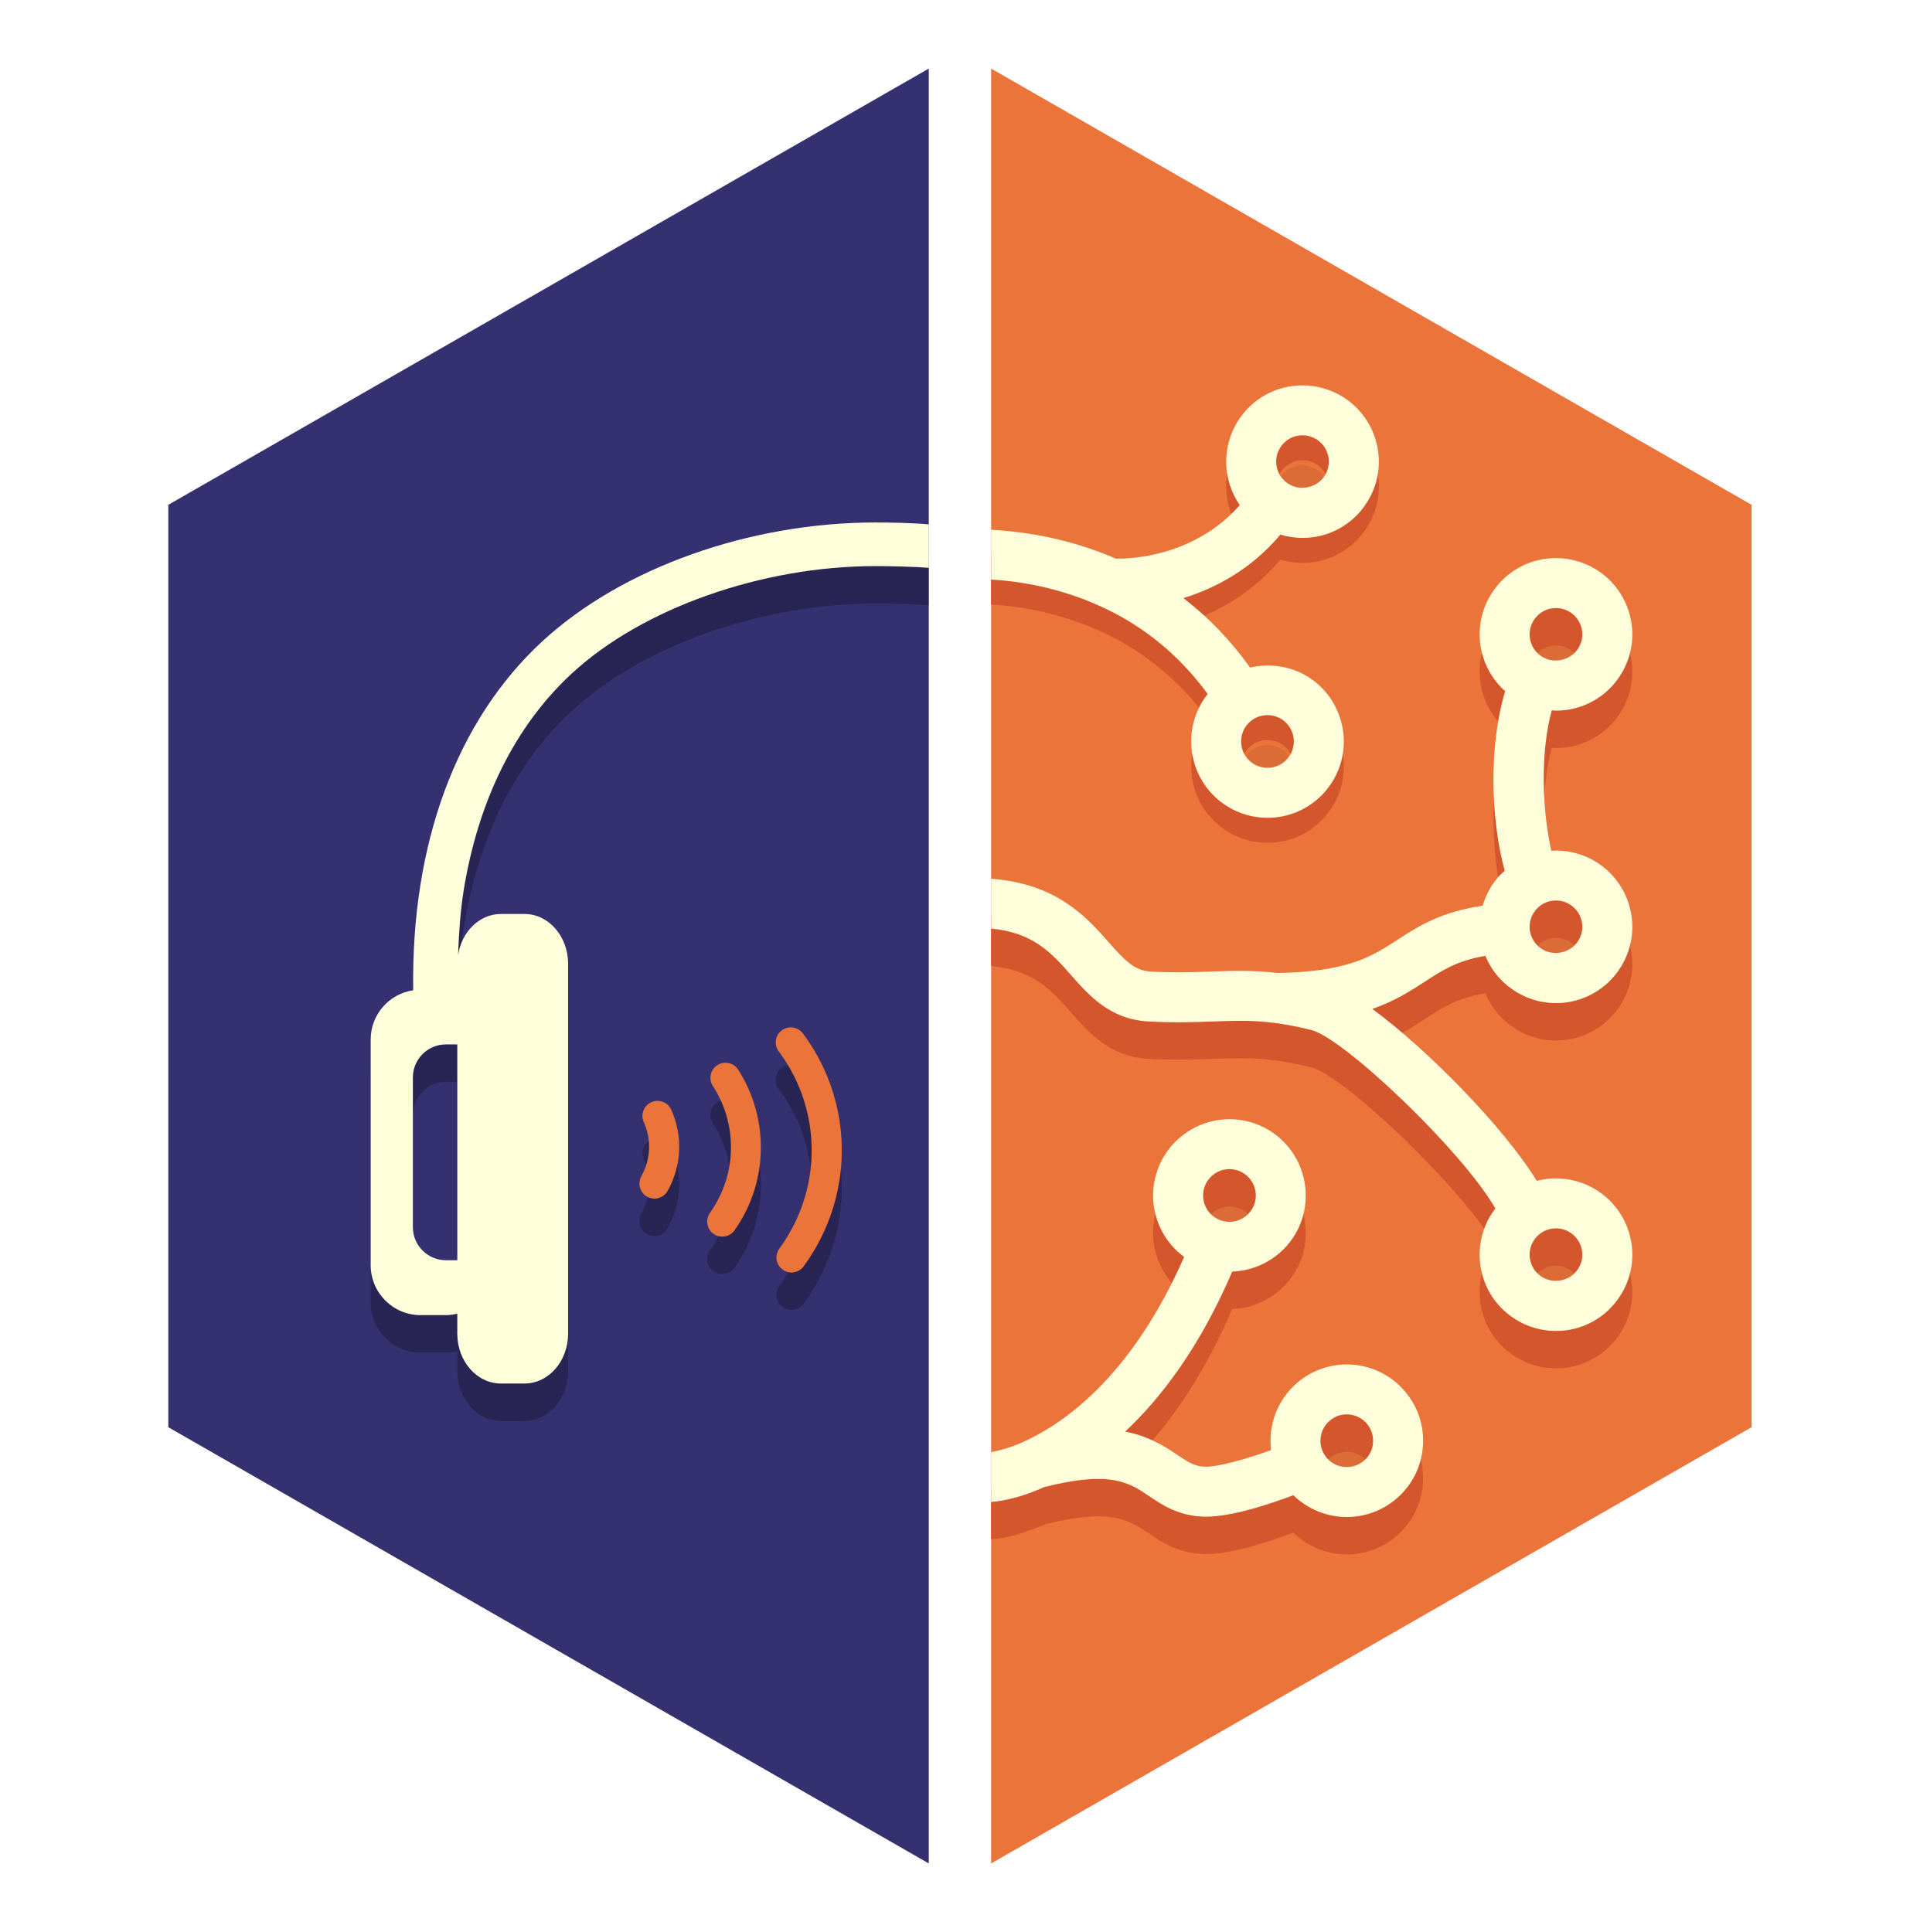
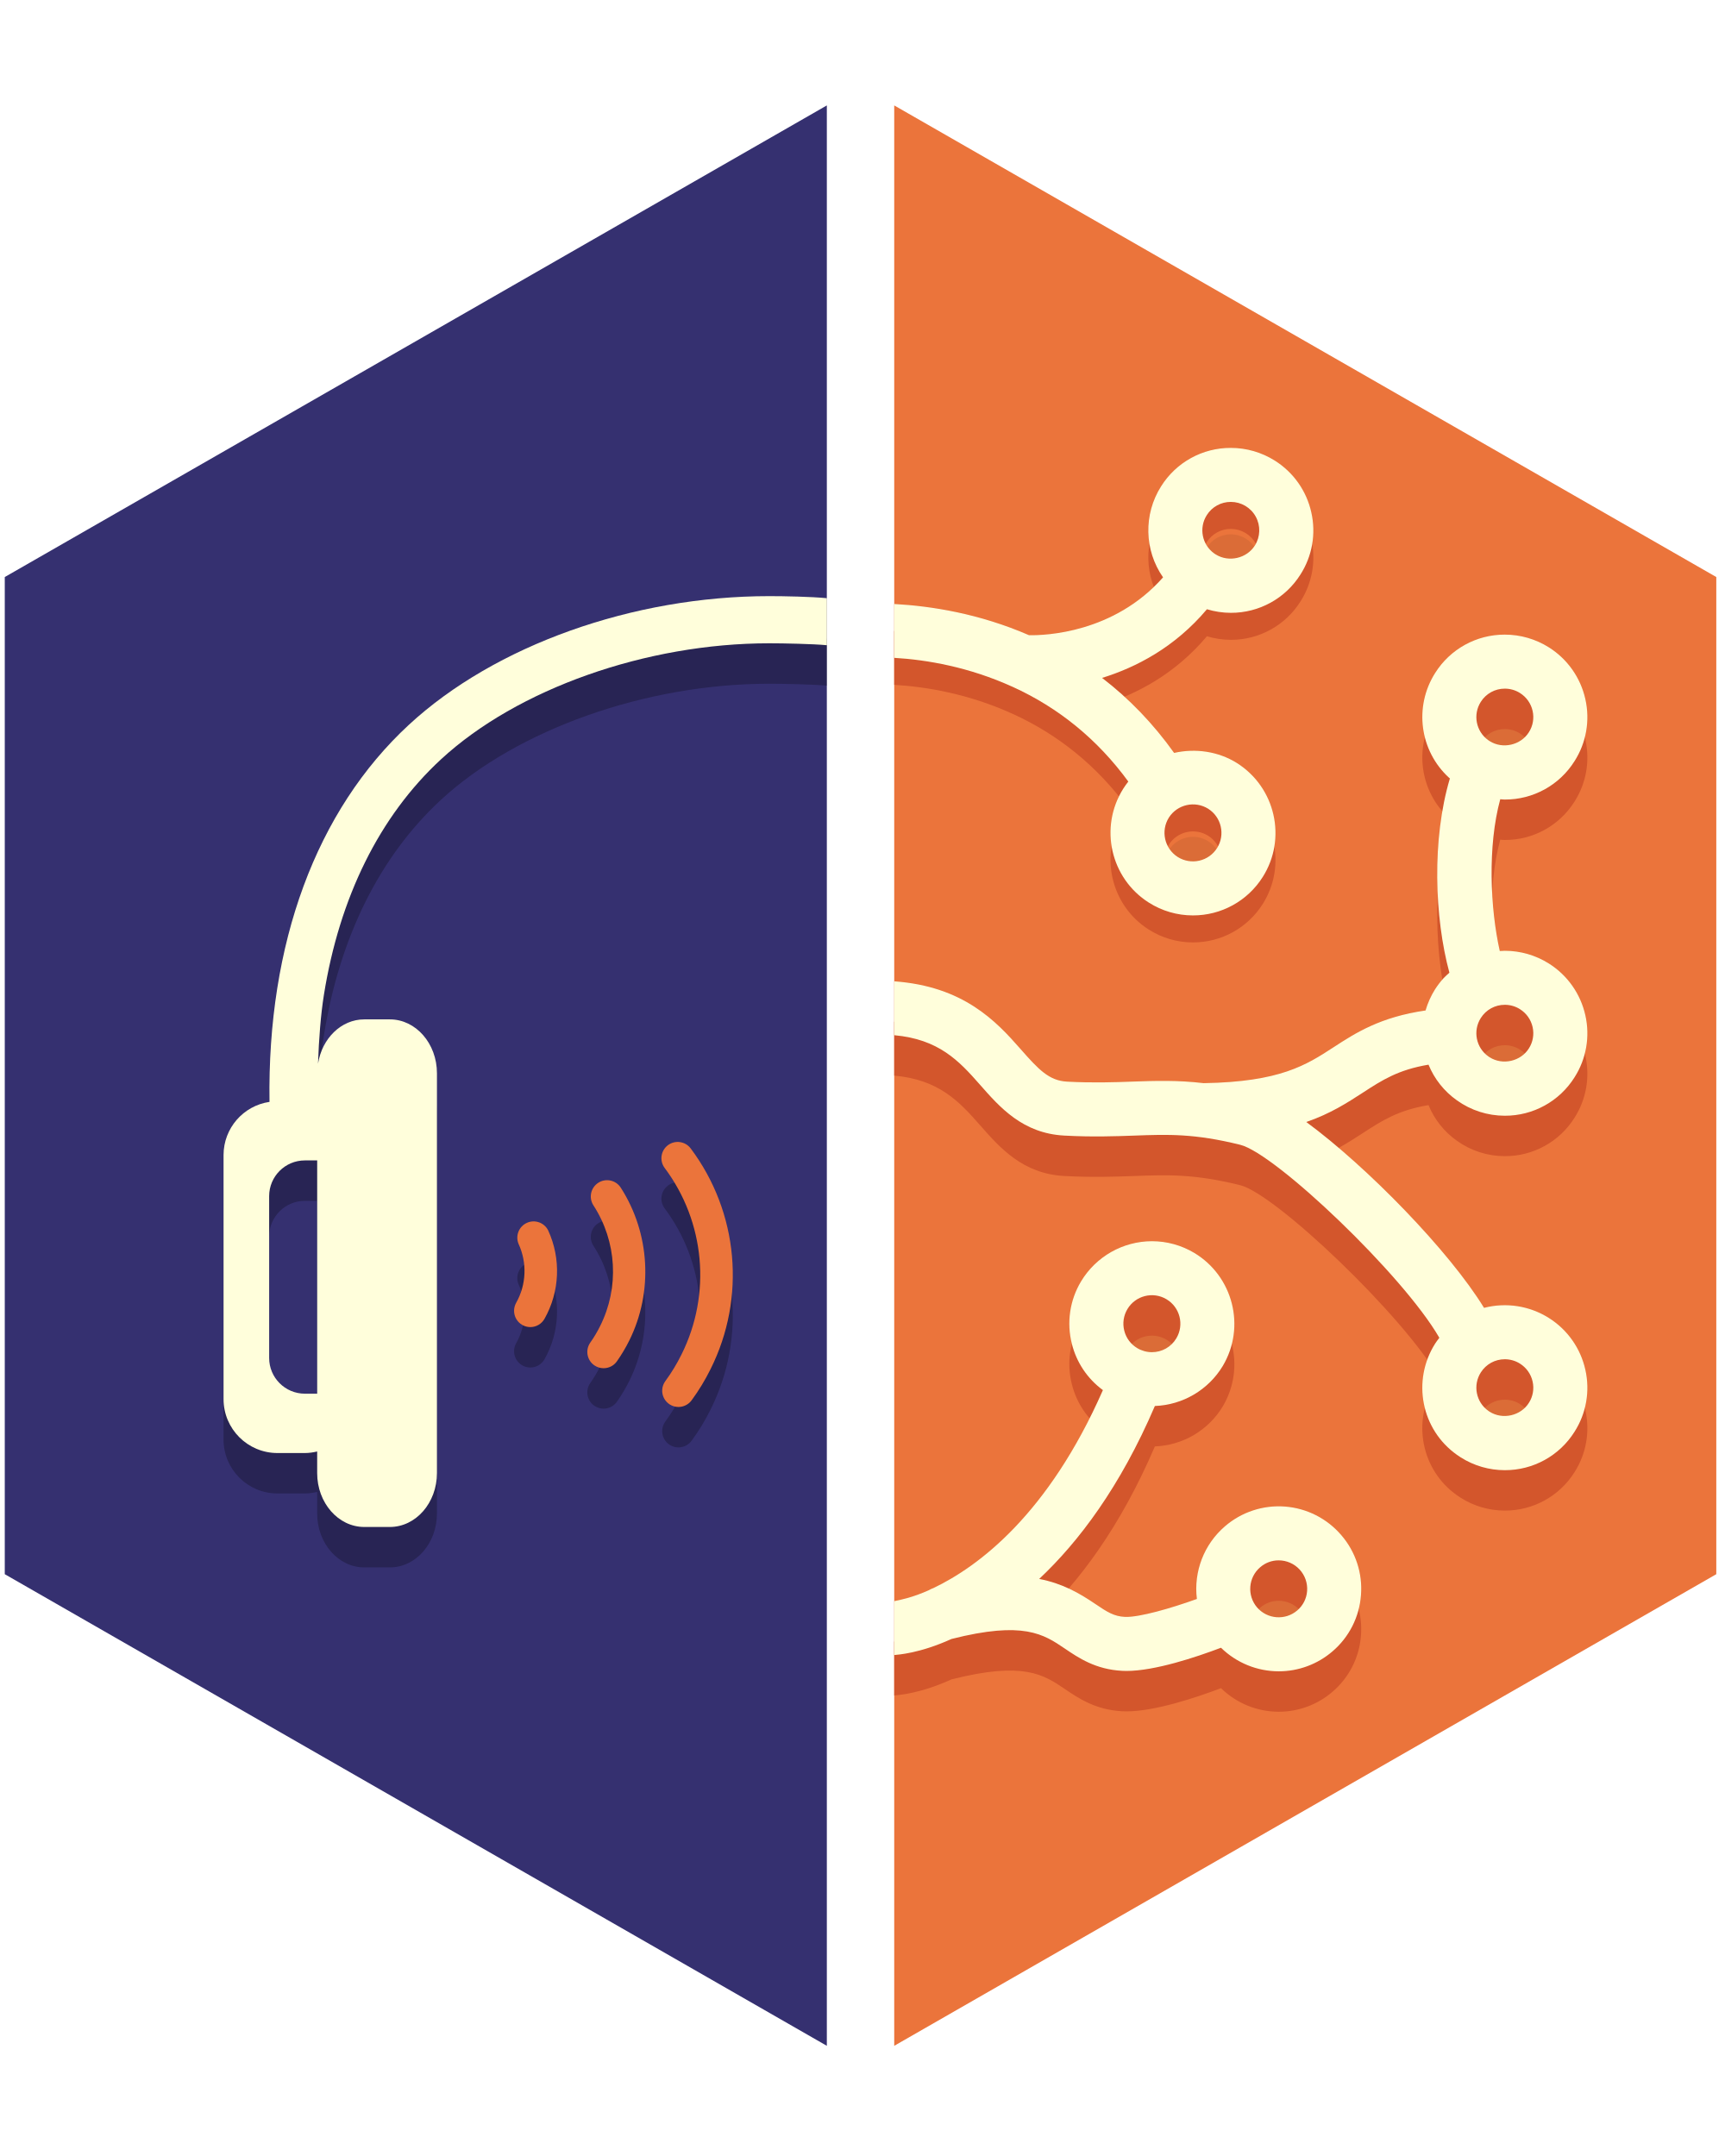
- <svg xmlns="http://www.w3.org/2000/svg" xmlns:xlink="http://www.w3.org/1999/xlink" width="154" height="155">
-   <path fill="#EB743B" d="M79.5 5.5v144l61-35v-74z" />
-   <path fill="#353070" d="M74.5 5.5l-61 35v74l61 35z" />
+ <svg xmlns="http://www.w3.org/2000/svg" xmlns:xlink="http://www.w3.org/1999/xlink" viewBox="9 0 128 160">
+   <path fill="#EB743B" d="M75.354 7.823v144l61-35v-74z" />
+   <path fill="#353070" d="M70.354 7.823l-61 35v74l61 35z" />
  <g opacity=".07">
    <defs>
-       <path id="a" d="M79.5 30.916h51.433v90.792H79.5z" />
+       <path id="a" d="M75.354 33.239h51.433v90.792H75.354z" />
    </defs>
    <clipPath id="b">
      <use xlink:href="#a" overflow="visible" />
    </clipPath>
-     <path clip-path="url(#b)" d="M96.802 97.233a2.1 2.1 0 011.819-1.03c.378 0 .752.104 1.078.297a2.12 2.12 0 01.735 2.898 2.097 2.097 0 01-1.817 1.032c-.379 0-.755-.105-1.084-.301a2.092 2.092 0 01-.964-1.294 2.101 2.101 0 01.233-1.602m12.602 22.363a2.121 2.121 0 01-2.981-.225 2.116 2.116 0 01.231-2.981 2.08 2.08 0 011.373-.512 2.117 2.117 0 012.109 2.278 2.086 2.086 0 01-.732 1.44M99.88 60.756a2.128 2.128 0 012.916-.656 2.12 2.12 0 01.66 2.919 2.115 2.115 0 01-2.919.661 2.128 2.128 0 01-.657-2.924m6.379-20.187c-.6.951-1.937 1.271-2.912.653l-.096-.062a2.107 2.107 0 01-.557-2.851 2.093 2.093 0 011.784-.98 2.11 2.11 0 011.781 3.24M123.025 52.167a2.096 2.096 0 011.783-.98c.4 0 .79.113 1.125.325.481.304.813.775.937 1.33a2.08 2.08 0 01-.28 1.584c-.597.951-1.938 1.273-2.912.653l-.093-.062a2.105 2.105 0 01-.56-2.85m0 23.463a2.096 2.096 0 011.783-.98c.4 0 .79.112 1.125.326.481.304.813.774.937 1.329a2.083 2.083 0 01-.28 1.585c-.597.95-1.938 1.271-2.912.652l-.093-.062a2.105 2.105 0 01-.56-2.85m0 26.304a2.099 2.099 0 011.783-.98c.4 0 .79.113 1.125.326.481.304.813.775.937 1.33a2.08 2.08 0 01-.28 1.584c-.597.951-1.938 1.271-2.912.653l-.093-.062a2.107 2.107 0 01-.56-2.851" />
-     <path clip-path="url(#b)" d="M112.675 111.604a6.11 6.11 0 00-8.631-.662 6.12 6.12 0 00-2.087 5.396c-1.949.701-4.258 1.366-5.328 1.332-.822-.043-1.302-.345-2.224-.971-1.172-.795-2.418-1.512-4.149-1.847 2.936-2.761 6.009-6.83 8.584-12.834a6.15 6.15 0 005.039-2.972c1.724-2.896.773-6.659-2.124-8.394a6.133 6.133 0 00-3.134-.864 6.154 6.154 0 00-5.261 2.986 6.079 6.079 0 00-.678 4.636 6.075 6.075 0 002.302 3.429c-4.053 9.218-9.219 13.08-12.565 14.685a2.016 2.016 0 00-.361.168c-1.186.531-2.05.704-2.558.808v4c.275-.03 1.884-.118 4.247-1.192 5.347-1.357 6.839-.354 8.407.709 1.021.692 2.291 1.554 4.263 1.655.099.006.204.009.308.009 2.11 0 5.172-1.022 7.021-1.723a6.132 6.132 0 004.285 1.75 6.112 6.112 0 003.983-1.476 6.072 6.072 0 002.119-4.176 6.072 6.072 0 00-1.458-4.452M96.802 94.828a2.114 2.114 0 013.632 2.165 2.097 2.097 0 01-1.817 1.032c-.379 0-.755-.105-1.084-.301a2.092 2.092 0 01-.964-1.294 2.1 2.1 0 01.233-1.602m12.602 22.362a2.121 2.121 0 01-2.981-.225 2.116 2.116 0 01.231-2.981 2.08 2.08 0 011.373-.512 2.117 2.117 0 012.109 2.278 2.086 2.086 0 01-.732 1.44M110.45 35.704a6.088 6.088 0 00-2.708-3.844 6.12 6.12 0 00-3.264-.944 6.076 6.076 0 00-5.174 2.85 6.108 6.108 0 00.144 6.758c-3.646 4.124-8.707 4.314-9.943 4.293-3.692-1.604-7.234-2.164-10.005-2.317v3.996c2.442.144 5.553.686 8.748 2.136.005.002.01.002.015.005 3.445 1.562 6.334 3.927 8.607 7.041a6.364 6.364 0 00-.381.538c-1.796 2.854-.943 6.643 1.903 8.444.98.622 2.111.951 3.269.951a6.105 6.105 0 005.183-2.851c1.806-2.851.951-6.642-1.908-8.453-1.384-.872-3.092-1.114-4.667-.755-1.538-2.155-3.323-4.017-5.345-5.567 2.517-.778 5.401-2.268 7.78-5.095a6.18 6.18 0 001.77.266 6.08 6.08 0 005.172-2.848 6.053 6.053 0 00.804-4.604M99.88 58.351a2.128 2.128 0 012.916-.656 2.12 2.12 0 01.66 2.919 2.115 2.115 0 01-2.919.661 2.128 2.128 0 01-.657-2.924m6.379-20.187c-.6.951-1.937 1.271-2.912.653l-.096-.062a2.107 2.107 0 01-.557-2.851 2.093 2.093 0 011.784-.98 2.11 2.11 0 011.781 3.24" />
-     <path clip-path="url(#b)" d="M119.146 76.688a6.036 6.036 0 002.11 2.649 6.098 6.098 0 003.55 1.14 6.083 6.083 0 005.173-2.848 6.064 6.064 0 00.805-4.605 6.103 6.103 0 00-2.709-3.844 6.128 6.128 0 00-3.266-.944c-.125 0-.25.008-.375.018-.71-3.158-.919-7.769.035-11.265.113.011.225.024.337.024a6.08 6.08 0 005.173-2.848 6.062 6.062 0 00.805-4.604 6.103 6.103 0 00-2.709-3.844 6.128 6.128 0 00-3.266-.944 6.079 6.079 0 00-5.173 2.85 6.104 6.104 0 001.025 7.764c.021.02.048.037.071.059-1.349 4.518-1.145 10.324-.036 14.417-.144.132-.294.254-.426.399a6.327 6.327 0 00-.634.825 6.2 6.2 0 00-.71 1.578c-3.371.488-5.198 1.671-6.824 2.729-2.035 1.324-3.961 2.572-9.636 2.666-1.963-.23-3.552-.178-5.29-.116-1.43.052-2.91.105-4.848.003-1.335-.071-2.104-.882-3.458-2.424-1.803-2.055-4.219-4.648-9.369-5.022v4c3.295.299 4.796 1.887 6.356 3.667 1.487 1.694 3.175 3.615 6.256 3.782 2.118.114 3.76.052 5.208.001 2.491-.092 4.453-.161 7.855.683 2.608.644 12.099 9.674 14.774 14.323-.109.142-.219.282-.314.434-1.743 2.755-1.026 6.385 1.62 8.251.072.052.151.104.283.191.981.621 2.11.948 3.267.948a6.081 6.081 0 005.173-2.849 6.06 6.06 0 00.805-4.603 6.1 6.1 0 00-2.709-3.845 6.128 6.128 0 00-4.809-.749c-2.56-4.188-8.652-10.455-13.189-13.792 1.813-.628 3.05-1.436 4.212-2.188 1.426-.93 2.613-1.691 4.857-2.067m3.879-26.926a2.096 2.096 0 011.783-.98c.4 0 .79.113 1.125.325.481.304.813.775.937 1.33a2.08 2.08 0 01-.28 1.584c-.597.951-1.938 1.273-2.912.653l-.093-.062a2.105 2.105 0 01-.56-2.85m0 23.463a2.096 2.096 0 011.783-.98c.4 0 .79.112 1.125.326.481.304.813.774.937 1.329a2.083 2.083 0 01-.28 1.585c-.597.95-1.938 1.272-2.912.652l-.093-.062a2.105 2.105 0 01-.56-2.85m0 26.303a2.099 2.099 0 011.783-.98c.4 0 .79.113 1.125.326.481.304.813.775.937 1.33a2.08 2.08 0 01-.28 1.584c-.597.951-1.938 1.271-2.912.653l-.093-.062a2.107 2.107 0 01-.56-2.851" />
+     <path clip-path="url(#b)" d="M92.657 99.557a2.1 2.1 0 011.819-1.03c.378 0 .752.104 1.078.297a2.12 2.12 0 01.735 2.898 2.097 2.097 0 01-1.817 1.032c-.379 0-.755-.105-1.084-.301a2.092 2.092 0 01-.964-1.294 2.1 2.1 0 01.233-1.602m12.602 22.362a2.121 2.121 0 01-2.981-.225 2.116 2.116 0 01.231-2.981 2.08 2.08 0 011.373-.512 2.117 2.117 0 012.109 2.278 2.086 2.086 0 01-.732 1.44M95.734 63.08a2.128 2.128 0 012.916-.656 2.12 2.12 0 01.66 2.919 2.115 2.115 0 01-2.919.661 2.128 2.128 0 01-.657-2.924m6.379-20.187c-.6.951-1.937 1.271-2.912.653l-.096-.062a2.107 2.107 0 01-.557-2.851 2.093 2.093 0 011.784-.98 2.11 2.11 0 011.781 3.24M118.88 54.491a2.096 2.096 0 011.783-.98c.4 0 .79.113 1.125.325.481.304.813.775.937 1.33a2.08 2.08 0 01-.28 1.584c-.597.951-1.938 1.273-2.912.653l-.093-.062a2.105 2.105 0 01-.56-2.85m0 23.463a2.096 2.096 0 011.783-.98c.4 0 .79.112 1.125.326.481.304.813.774.937 1.329a2.083 2.083 0 01-.28 1.585c-.597.95-1.938 1.271-2.912.652l-.093-.062a2.105 2.105 0 01-.56-2.85m0 26.303a2.099 2.099 0 011.783-.98c.4 0 .79.113 1.125.326.481.304.813.775.937 1.33a2.08 2.08 0 01-.28 1.584c-.597.951-1.938 1.271-2.912.653l-.093-.062a2.107 2.107 0 01-.56-2.851" />
+     <path clip-path="url(#b)" d="M108.53 113.927a6.11 6.11 0 00-8.631-.662 6.12 6.12 0 00-2.087 5.396c-1.949.701-4.258 1.366-5.328 1.332-.822-.043-1.302-.345-2.224-.971-1.172-.795-2.418-1.512-4.149-1.847 2.936-2.761 6.009-6.83 8.584-12.834a6.15 6.15 0 005.039-2.972c1.724-2.896.773-6.659-2.124-8.394a6.133 6.133 0 00-3.134-.864 6.154 6.154 0 00-5.261 2.986 6.079 6.079 0 00-.678 4.636 6.075 6.075 0 002.302 3.429c-4.053 9.218-9.219 13.08-12.565 14.685a2.016 2.016 0 00-.361.168c-1.186.531-2.05.704-2.558.808v4c.275-.03 1.884-.118 4.247-1.192 5.347-1.357 6.839-.354 8.407.709 1.021.692 2.291 1.554 4.263 1.655.099.006.204.009.308.009 2.11 0 5.172-1.022 7.021-1.723a6.132 6.132 0 004.285 1.75 6.112 6.112 0 003.983-1.476 6.072 6.072 0 002.119-4.176 6.072 6.072 0 00-1.458-4.452M92.657 97.151a2.114 2.114 0 013.632 2.165 2.097 2.097 0 01-1.817 1.032c-.379 0-.755-.105-1.084-.301a2.092 2.092 0 01-.964-1.294 2.101 2.101 0 01.233-1.602m12.602 22.363a2.121 2.121 0 01-2.981-.225 2.116 2.116 0 01.231-2.981 2.08 2.08 0 011.373-.512 2.117 2.117 0 012.109 2.278 2.086 2.086 0 01-.732 1.44M106.304 38.027a6.088 6.088 0 00-2.708-3.844 6.12 6.12 0 00-3.264-.944 6.076 6.076 0 00-5.174 2.85 6.108 6.108 0 00.144 6.758c-3.646 4.124-8.707 4.314-9.943 4.293-3.692-1.604-7.234-2.164-10.005-2.317v3.996c2.442.144 5.553.686 8.748 2.136.005.002.01.002.015.005 3.445 1.562 6.334 3.927 8.607 7.041a6.364 6.364 0 00-.381.538c-1.796 2.854-.943 6.643 1.903 8.444.98.622 2.111.951 3.269.951a6.105 6.105 0 005.183-2.851c1.806-2.851.951-6.642-1.908-8.453-1.384-.872-3.092-1.114-4.667-.755-1.538-2.155-3.323-4.017-5.345-5.567 2.517-.778 5.401-2.268 7.78-5.095a6.18 6.18 0 001.77.266 6.08 6.08 0 005.172-2.848 6.053 6.053 0 00.804-4.604m-10.57 22.647a2.128 2.128 0 012.916-.656 2.12 2.12 0 01.66 2.919 2.115 2.115 0 01-2.919.661 2.128 2.128 0 01-.657-2.924m6.379-20.187c-.6.951-1.937 1.271-2.912.653l-.096-.062a2.107 2.107 0 01-.557-2.851 2.093 2.093 0 011.784-.98 2.11 2.11 0 011.781 3.24" />
+     <path clip-path="url(#b)" d="M115 79.011a6.036 6.036 0 002.11 2.649 6.098 6.098 0 003.55 1.14 6.083 6.083 0 005.173-2.848 6.064 6.064 0 00.805-4.605 6.103 6.103 0 00-2.709-3.844 6.128 6.128 0 00-3.266-.944c-.125 0-.25.008-.375.018-.71-3.158-.919-7.769.035-11.265.113.011.225.024.337.024a6.08 6.08 0 005.173-2.848 6.062 6.062 0 00.805-4.604 6.103 6.103 0 00-2.709-3.844 6.128 6.128 0 00-3.266-.944 6.079 6.079 0 00-5.173 2.85 6.104 6.104 0 001.025 7.764c.021.02.048.037.071.059-1.349 4.518-1.145 10.324-.036 14.417-.144.132-.294.254-.426.399a6.327 6.327 0 00-.634.825 6.2 6.2 0 00-.71 1.578c-3.371.488-5.198 1.671-6.824 2.729-2.035 1.324-3.961 2.572-9.636 2.666-1.963-.23-3.552-.178-5.29-.116-1.43.052-2.91.105-4.848.003-1.335-.071-2.104-.882-3.458-2.424-1.803-2.055-4.219-4.648-9.369-5.022v4c3.295.299 4.796 1.887 6.356 3.667 1.487 1.694 3.175 3.615 6.256 3.782 2.118.114 3.76.052 5.208.001 2.491-.092 4.453-.161 7.855.683 2.608.644 12.099 9.674 14.774 14.323-.109.142-.219.282-.314.434-1.743 2.755-1.026 6.385 1.62 8.251.072.052.151.104.283.191.981.621 2.11.948 3.267.948a6.081 6.081 0 005.173-2.849 6.06 6.06 0 00.805-4.603 6.1 6.1 0 00-2.709-3.845 6.128 6.128 0 00-4.809-.749c-2.56-4.188-8.652-10.455-13.189-13.792 1.813-.628 3.05-1.436 4.212-2.188 1.427-.93 2.614-1.69 4.857-2.067m3.88-26.926a2.096 2.096 0 011.783-.98c.4 0 .79.113 1.125.325.481.304.813.775.937 1.33a2.08 2.08 0 01-.28 1.584c-.597.951-1.938 1.273-2.912.653l-.093-.062a2.105 2.105 0 01-.56-2.85m0 23.463a2.096 2.096 0 011.783-.98c.4 0 .79.112 1.125.326.481.304.813.774.937 1.329a2.083 2.083 0 01-.28 1.585c-.597.95-1.938 1.272-2.912.652l-.093-.062a2.105 2.105 0 01-.56-2.85m0 26.304a2.099 2.099 0 011.783-.98c.4 0 .79.113 1.125.326.481.304.813.775.937 1.33a2.08 2.08 0 01-.28 1.584c-.597.951-1.938 1.271-2.912.653l-.093-.062a2.107 2.107 0 01-.56-2.851" />
  </g>
-   <path fill="#D3562C" d="M112.675 114.604a6.11 6.11 0 00-8.631-.662 6.12 6.12 0 00-2.087 5.396c-1.949.701-4.258 1.366-5.328 1.332-.822-.043-1.302-.345-2.224-.971-1.172-.795-2.418-1.512-4.149-1.847 2.936-2.761 6.009-6.83 8.584-12.834a6.15 6.15 0 005.039-2.972c1.724-2.896.773-6.659-2.124-8.394a6.133 6.133 0 00-3.134-.864 6.154 6.154 0 00-5.261 2.986 6.079 6.079 0 00-.678 4.636 6.075 6.075 0 002.302 3.429c-4.053 9.218-9.219 13.08-12.565 14.685a2.016 2.016 0 00-.361.168c-1.186.531-2.05.704-2.558.808v4c.275-.03 1.884-.118 4.247-1.192 5.347-1.357 6.839-.354 8.407.709 1.021.692 2.291 1.554 4.263 1.655.099.006.204.009.308.009 2.11 0 5.172-1.022 7.021-1.723a6.132 6.132 0 004.285 1.75 6.112 6.112 0 003.983-1.476 6.072 6.072 0 002.119-4.176 6.072 6.072 0 00-1.458-4.452M96.802 97.828a2.114 2.114 0 013.632 2.165 2.097 2.097 0 01-1.817 1.032c-.379 0-.755-.105-1.084-.301a2.092 2.092 0 01-.964-1.294 2.1 2.1 0 01.233-1.602m12.602 22.362a2.121 2.121 0 01-2.981-.225 2.116 2.116 0 01.231-2.981 2.08 2.08 0 011.373-.512 2.117 2.117 0 012.109 2.278 2.086 2.086 0 01-.732 1.44" />
-   <path d="M88.501 51.11" />
-   <path fill="#D3562C" d="M110.45 37.708a6.088 6.088 0 00-2.708-3.844 6.12 6.12 0 00-3.264-.944 6.076 6.076 0 00-5.174 2.85 6.108 6.108 0 00.144 6.758c-3.646 4.124-8.707 4.314-9.943 4.293-3.692-1.604-7.234-2.164-10.005-2.317V48.5c2.442.144 5.553.686 8.748 2.136.005.002.01.002.015.005 3.445 1.562 6.334 3.927 8.607 7.041a6.206 6.206 0 00-.381.538c-1.796 2.854-.943 6.643 1.903 8.444.98.622 2.111.951 3.269.951a6.105 6.105 0 005.183-2.851c1.806-2.851.951-6.642-1.908-8.453-1.384-.872-3.092-1.114-4.667-.755-1.538-2.155-3.323-4.017-5.345-5.567 2.517-.778 5.401-2.268 7.78-5.095a6.18 6.18 0 001.77.266 6.08 6.08 0 005.172-2.849 6.05 6.05 0 00.804-4.603M99.88 60.355a2.128 2.128 0 012.916-.656 2.12 2.12 0 01.66 2.919 2.115 2.115 0 01-2.919.661 2.128 2.128 0 01-.657-2.924m6.379-20.187c-.6.951-1.937 1.271-2.912.653l-.096-.062a2.107 2.107 0 01-.557-2.851 2.093 2.093 0 011.784-.98 2.11 2.11 0 011.781 3.24" />
-   <path fill="#D3562C" d="M119.146 79.688a6.036 6.036 0 002.11 2.649 6.098 6.098 0 003.55 1.14 6.081 6.081 0 005.173-2.849 6.063 6.063 0 00.805-4.604 6.103 6.103 0 00-2.709-3.844 6.128 6.128 0 00-3.266-.944c-.125 0-.25.008-.375.018-.71-3.158-.919-7.769.035-11.265.113.011.225.024.337.024a6.08 6.08 0 005.173-2.848 6.062 6.062 0 00.805-4.604 6.103 6.103 0 00-2.709-3.844 6.128 6.128 0 00-3.266-.944 6.079 6.079 0 00-5.173 2.85 6.104 6.104 0 001.025 7.764c.021.02.048.037.071.059-1.349 4.518-1.145 10.324-.036 14.417-.144.132-.294.254-.426.399a6.327 6.327 0 00-.634.825 6.2 6.2 0 00-.71 1.578c-3.371.488-5.198 1.671-6.824 2.729-2.035 1.323-3.961 2.571-9.636 2.665-1.963-.23-3.552-.178-5.29-.116-1.43.052-2.91.105-4.848.003-1.335-.071-2.104-.882-3.458-2.424-1.803-2.055-4.219-4.648-9.369-5.022v4c3.295.298 4.796 1.887 6.356 3.667 1.487 1.694 3.175 3.615 6.256 3.782 2.118.114 3.76.052 5.208.001 2.491-.092 4.453-.161 7.855.683 2.608.644 12.099 9.674 14.774 14.323-.109.142-.219.282-.314.434-1.743 2.755-1.026 6.385 1.62 8.251.072.052.151.104.283.191.981.621 2.11.948 3.267.948a6.081 6.081 0 005.173-2.849 6.06 6.06 0 00.805-4.603 6.1 6.1 0 00-2.709-3.845 6.128 6.128 0 00-4.809-.749c-2.56-4.188-8.652-10.455-13.189-13.792 1.813-.628 3.05-1.436 4.212-2.188 1.426-.929 2.613-1.69 4.857-2.066m3.879-26.926a2.096 2.096 0 011.783-.98c.4 0 .79.113 1.125.325.481.304.813.775.937 1.33a2.08 2.08 0 01-.28 1.584c-.597.951-1.938 1.273-2.912.653l-.093-.062a2.105 2.105 0 01-.56-2.85m0 23.463a2.096 2.096 0 011.783-.98c.4 0 .79.112 1.125.326.481.304.813.774.937 1.329a2.084 2.084 0 01-.28 1.585c-.597.95-1.938 1.271-2.912.652l-.093-.062a2.105 2.105 0 01-.56-2.85m0 26.303a2.099 2.099 0 011.783-.98c.4 0 .79.113 1.125.326.481.304.813.775.937 1.33a2.08 2.08 0 01-.28 1.584c-.597.951-1.938 1.271-2.912.653l-.093-.062a2.107 2.107 0 01-.56-2.851" />
-   <path fill="#FFFEDB" d="M112.675 111.604a6.11 6.11 0 00-8.631-.662 6.12 6.12 0 00-2.087 5.396c-1.949.701-4.258 1.366-5.328 1.332-.822-.043-1.302-.345-2.224-.971-1.172-.795-2.418-1.512-4.149-1.847 2.936-2.761 6.009-6.83 8.584-12.834a6.15 6.15 0 005.039-2.972c1.724-2.896.773-6.659-2.124-8.394a6.133 6.133 0 00-3.134-.864 6.154 6.154 0 00-5.261 2.986 6.079 6.079 0 00-.678 4.636 6.075 6.075 0 002.302 3.429c-4.053 9.218-9.219 13.08-12.565 14.685a2.016 2.016 0 00-.361.168c-1.186.531-2.05.704-2.558.808v4c.275-.03 1.884-.118 4.247-1.192 5.347-1.357 6.839-.354 8.407.709 1.021.692 2.291 1.554 4.263 1.655.099.006.204.009.308.009 2.11 0 5.172-1.022 7.021-1.723a6.132 6.132 0 004.285 1.75 6.112 6.112 0 003.983-1.476 6.072 6.072 0 002.119-4.176 6.072 6.072 0 00-1.458-4.452M96.802 94.828a2.114 2.114 0 013.632 2.165 2.097 2.097 0 01-1.817 1.032c-.379 0-.755-.105-1.084-.301a2.092 2.092 0 01-.964-1.294 2.1 2.1 0 01.233-1.602m12.602 22.362a2.121 2.121 0 01-2.981-.225 2.116 2.116 0 01.231-2.981 2.08 2.08 0 011.373-.512 2.117 2.117 0 012.109 2.278 2.086 2.086 0 01-.732 1.44M110.45 35.704a6.088 6.088 0 00-2.708-3.844 6.12 6.12 0 00-3.264-.944 6.076 6.076 0 00-5.174 2.85 6.108 6.108 0 00.144 6.758c-3.646 4.124-8.707 4.314-9.943 4.293-3.692-1.604-7.234-2.164-10.005-2.317v3.996c2.442.144 5.553.686 8.748 2.136.005.002.01.002.015.005 3.445 1.562 6.334 3.927 8.607 7.041a6.364 6.364 0 00-.381.538c-1.796 2.854-.943 6.643 1.903 8.444.98.622 2.111.951 3.269.951a6.105 6.105 0 005.183-2.851c1.806-2.851.951-6.642-1.908-8.453-1.384-.872-3.092-1.114-4.667-.755-1.538-2.155-3.323-4.017-5.345-5.567 2.517-.778 5.401-2.268 7.78-5.095a6.18 6.18 0 001.77.266 6.08 6.08 0 005.172-2.848 6.053 6.053 0 00.804-4.604M99.88 58.351a2.128 2.128 0 012.916-.656 2.12 2.12 0 01.66 2.919 2.115 2.115 0 01-2.919.661 2.128 2.128 0 01-.657-2.924m6.379-20.187c-.6.951-1.937 1.271-2.912.653l-.096-.062a2.107 2.107 0 01-.557-2.851 2.093 2.093 0 011.784-.98 2.11 2.11 0 011.781 3.24" />
-   <path fill="#FFFEDB" d="M119.146 76.688a6.036 6.036 0 002.11 2.649 6.098 6.098 0 003.55 1.14 6.083 6.083 0 005.173-2.848 6.064 6.064 0 00.805-4.605 6.103 6.103 0 00-2.709-3.844 6.128 6.128 0 00-3.266-.944c-.125 0-.25.008-.375.018-.71-3.158-.919-7.769.035-11.265.113.011.225.024.337.024a6.08 6.08 0 005.173-2.848 6.062 6.062 0 00.805-4.604 6.103 6.103 0 00-2.709-3.844 6.128 6.128 0 00-3.266-.944 6.079 6.079 0 00-5.173 2.85 6.104 6.104 0 001.025 7.764c.021.02.048.037.071.059-1.349 4.518-1.145 10.324-.036 14.417-.144.132-.294.254-.426.399a6.327 6.327 0 00-.634.825 6.2 6.2 0 00-.71 1.578c-3.371.488-5.198 1.671-6.824 2.729-2.035 1.324-3.961 2.572-9.636 2.666-1.963-.23-3.552-.178-5.29-.116-1.43.052-2.91.105-4.848.003-1.335-.071-2.104-.882-3.458-2.424-1.803-2.055-4.219-4.648-9.369-5.022v4c3.295.299 4.796 1.887 6.356 3.667 1.487 1.694 3.175 3.615 6.256 3.782 2.118.114 3.76.052 5.208.001 2.491-.092 4.453-.161 7.855.683 2.608.644 12.099 9.674 14.774 14.323-.109.142-.219.282-.314.434-1.743 2.755-1.026 6.385 1.62 8.251.072.052.151.104.283.191.981.621 2.11.948 3.267.948a6.081 6.081 0 005.173-2.849 6.06 6.06 0 00.805-4.603 6.1 6.1 0 00-2.709-3.845 6.128 6.128 0 00-4.809-.749c-2.56-4.188-8.652-10.455-13.189-13.792 1.813-.628 3.05-1.436 4.212-2.188 1.426-.93 2.613-1.691 4.857-2.067m3.879-26.926a2.096 2.096 0 011.783-.98c.4 0 .79.113 1.125.325.481.304.813.775.937 1.33a2.08 2.08 0 01-.28 1.584c-.597.951-1.938 1.273-2.912.653l-.093-.062a2.105 2.105 0 01-.56-2.85m0 23.463a2.096 2.096 0 011.783-.98c.4 0 .79.112 1.125.326.481.304.813.774.937 1.329a2.083 2.083 0 01-.28 1.585c-.597.95-1.938 1.272-2.912.652l-.093-.062a2.105 2.105 0 01-.56-2.85m0 26.303a2.099 2.099 0 011.783-.98c.4 0 .79.113 1.125.326.481.304.813.775.937 1.33a2.08 2.08 0 01-.28 1.584c-.597.951-1.938 1.271-2.912.653l-.093-.062a2.107 2.107 0 01-.56-2.851" />
+   <path fill="#D3562C" d="M108.53 116.927a6.11 6.11 0 00-8.631-.662 6.12 6.12 0 00-2.087 5.396c-1.949.701-4.258 1.366-5.328 1.332-.822-.043-1.302-.345-2.224-.971-1.172-.795-2.418-1.512-4.149-1.847 2.936-2.761 6.009-6.83 8.584-12.834a6.15 6.15 0 005.039-2.972c1.724-2.896.773-6.659-2.124-8.394a6.133 6.133 0 00-3.134-.864 6.154 6.154 0 00-5.261 2.986 6.079 6.079 0 00-.678 4.636 6.075 6.075 0 002.302 3.429c-4.053 9.218-9.219 13.08-12.565 14.685a2.016 2.016 0 00-.361.168c-1.186.531-2.05.704-2.558.808v4c.275-.03 1.884-.118 4.247-1.192 5.347-1.357 6.839-.354 8.407.709 1.021.692 2.291 1.554 4.263 1.655.099.006.204.009.308.009 2.11 0 5.172-1.022 7.021-1.723a6.132 6.132 0 004.285 1.75 6.112 6.112 0 003.983-1.476 6.072 6.072 0 002.119-4.176 6.072 6.072 0 00-1.458-4.452m-15.873-16.776a2.114 2.114 0 013.632 2.165 2.097 2.097 0 01-1.817 1.032c-.379 0-.755-.105-1.084-.301a2.092 2.092 0 01-.964-1.294 2.101 2.101 0 01.233-1.602m12.602 22.363a2.121 2.121 0 01-2.981-.225 2.116 2.116 0 01.231-2.981 2.08 2.08 0 011.373-.512 2.117 2.117 0 012.109 2.278 2.086 2.086 0 01-.732 1.44" />
+   <path d="M84.355 53.434" />
+   <path fill="#D3562C" d="M106.304 40.031a6.088 6.088 0 00-2.708-3.844 6.12 6.12 0 00-3.264-.944 6.076 6.076 0 00-5.174 2.85 6.108 6.108 0 00.144 6.758c-3.646 4.124-8.707 4.314-9.943 4.293-3.692-1.604-7.234-2.164-10.005-2.317v3.996c2.442.144 5.553.686 8.748 2.136.005.002.01.002.015.005 3.445 1.562 6.334 3.927 8.607 7.041a6.206 6.206 0 00-.381.538c-1.796 2.854-.943 6.643 1.903 8.444.98.622 2.111.951 3.269.951a6.105 6.105 0 005.183-2.851c1.806-2.851.951-6.642-1.908-8.453-1.384-.872-3.092-1.114-4.667-.755-1.538-2.155-3.323-4.017-5.345-5.567 2.517-.778 5.401-2.268 7.78-5.095a6.18 6.18 0 001.77.266 6.08 6.08 0 005.172-2.849 6.05 6.05 0 00.804-4.603m-10.57 22.647a2.128 2.128 0 012.916-.656 2.12 2.12 0 01.66 2.919 2.115 2.115 0 01-2.919.661 2.128 2.128 0 01-.657-2.924m6.379-20.187c-.6.951-1.937 1.271-2.912.653l-.096-.062a2.107 2.107 0 01-.557-2.851 2.093 2.093 0 011.784-.98 2.11 2.11 0 011.781 3.24" />
+   <path fill="#D3562C" d="M115 82.011a6.036 6.036 0 002.11 2.649 6.098 6.098 0 003.55 1.14 6.081 6.081 0 005.173-2.849 6.063 6.063 0 00.805-4.604 6.103 6.103 0 00-2.709-3.844 6.128 6.128 0 00-3.266-.944c-.125 0-.25.008-.375.018-.71-3.158-.919-7.769.035-11.265.113.011.225.024.337.024a6.08 6.08 0 005.173-2.848 6.062 6.062 0 00.805-4.604 6.103 6.103 0 00-2.709-3.844 6.128 6.128 0 00-3.266-.944 6.079 6.079 0 00-5.173 2.85 6.104 6.104 0 001.025 7.764c.021.02.048.037.071.059-1.349 4.518-1.145 10.324-.036 14.417-.144.132-.294.254-.426.399a6.327 6.327 0 00-.634.825 6.2 6.2 0 00-.71 1.578c-3.371.488-5.198 1.671-6.824 2.729-2.035 1.323-3.961 2.571-9.636 2.665-1.963-.23-3.552-.178-5.29-.116-1.43.052-2.91.105-4.848.003-1.335-.071-2.104-.882-3.458-2.424-1.803-2.055-4.219-4.648-9.369-5.022v4c3.295.298 4.796 1.887 6.356 3.667 1.487 1.694 3.175 3.615 6.256 3.782 2.118.114 3.76.052 5.208.001 2.491-.092 4.453-.161 7.855.683 2.608.644 12.099 9.674 14.774 14.323-.109.142-.219.282-.314.434-1.743 2.755-1.026 6.385 1.62 8.251.072.052.151.104.283.191.981.621 2.11.948 3.267.948a6.081 6.081 0 005.173-2.849 6.06 6.06 0 00.805-4.603 6.1 6.1 0 00-2.709-3.845 6.128 6.128 0 00-4.809-.749c-2.56-4.188-8.652-10.455-13.189-13.792 1.813-.628 3.05-1.436 4.212-2.188 1.427-.929 2.614-1.689 4.857-2.066m3.88-26.926a2.096 2.096 0 011.783-.98c.4 0 .79.113 1.125.325.481.304.813.775.937 1.33a2.08 2.08 0 01-.28 1.584c-.597.951-1.938 1.273-2.912.653l-.093-.062a2.105 2.105 0 01-.56-2.85m0 23.463a2.096 2.096 0 011.783-.98c.4 0 .79.112 1.125.326.481.304.813.774.937 1.329a2.084 2.084 0 01-.28 1.585c-.597.95-1.938 1.271-2.912.652l-.093-.062a2.105 2.105 0 01-.56-2.85m0 26.304a2.099 2.099 0 011.783-.98c.4 0 .79.113 1.125.326.481.304.813.775.937 1.33a2.08 2.08 0 01-.28 1.584c-.597.951-1.938 1.271-2.912.653l-.093-.062a2.107 2.107 0 01-.56-2.851" />
+   <path fill="#FFFEDB" d="M108.53 113.927a6.11 6.11 0 00-8.631-.662 6.12 6.12 0 00-2.087 5.396c-1.949.701-4.258 1.366-5.328 1.332-.822-.043-1.302-.345-2.224-.971-1.172-.795-2.418-1.512-4.149-1.847 2.936-2.761 6.009-6.83 8.584-12.834a6.15 6.15 0 005.039-2.972c1.724-2.896.773-6.659-2.124-8.394a6.133 6.133 0 00-3.134-.864 6.154 6.154 0 00-5.261 2.986 6.079 6.079 0 00-.678 4.636 6.075 6.075 0 002.302 3.429c-4.053 9.218-9.219 13.08-12.565 14.685a2.016 2.016 0 00-.361.168c-1.186.531-2.05.704-2.558.808v4c.275-.03 1.884-.118 4.247-1.192 5.347-1.357 6.839-.354 8.407.709 1.021.692 2.291 1.554 4.263 1.655.099.006.204.009.308.009 2.11 0 5.172-1.022 7.021-1.723a6.132 6.132 0 004.285 1.75 6.112 6.112 0 003.983-1.476 6.072 6.072 0 002.119-4.176 6.072 6.072 0 00-1.458-4.452M92.657 97.151a2.114 2.114 0 013.632 2.165 2.097 2.097 0 01-1.817 1.032c-.379 0-.755-.105-1.084-.301a2.092 2.092 0 01-.964-1.294 2.101 2.101 0 01.233-1.602m12.602 22.363a2.121 2.121 0 01-2.981-.225 2.116 2.116 0 01.231-2.981 2.08 2.08 0 011.373-.512 2.117 2.117 0 012.109 2.278 2.086 2.086 0 01-.732 1.44M106.304 38.027a6.088 6.088 0 00-2.708-3.844 6.12 6.12 0 00-3.264-.944 6.076 6.076 0 00-5.174 2.85 6.108 6.108 0 00.144 6.758c-3.646 4.124-8.707 4.314-9.943 4.293-3.692-1.604-7.234-2.164-10.005-2.317v3.996c2.442.144 5.553.686 8.748 2.136.005.002.01.002.015.005 3.445 1.562 6.334 3.927 8.607 7.041a6.364 6.364 0 00-.381.538c-1.796 2.854-.943 6.643 1.903 8.444.98.622 2.111.951 3.269.951a6.105 6.105 0 005.183-2.851c1.806-2.851.951-6.642-1.908-8.453-1.384-.872-3.092-1.114-4.667-.755-1.538-2.155-3.323-4.017-5.345-5.567 2.517-.778 5.401-2.268 7.78-5.095a6.18 6.18 0 001.77.266 6.08 6.08 0 005.172-2.848 6.053 6.053 0 00.804-4.604m-10.57 22.647a2.128 2.128 0 012.916-.656 2.12 2.12 0 01.66 2.919 2.115 2.115 0 01-2.919.661 2.128 2.128 0 01-.657-2.924m6.379-20.187c-.6.951-1.937 1.271-2.912.653l-.096-.062a2.107 2.107 0 01-.557-2.851 2.093 2.093 0 011.784-.98 2.11 2.11 0 011.781 3.24" />
+   <path fill="#FFFEDB" d="M115 79.011a6.036 6.036 0 002.11 2.649 6.098 6.098 0 003.55 1.14 6.083 6.083 0 005.173-2.848 6.064 6.064 0 00.805-4.605 6.103 6.103 0 00-2.709-3.844 6.128 6.128 0 00-3.266-.944c-.125 0-.25.008-.375.018-.71-3.158-.919-7.769.035-11.265.113.011.225.024.337.024a6.08 6.08 0 005.173-2.848 6.062 6.062 0 00.805-4.604 6.103 6.103 0 00-2.709-3.844 6.128 6.128 0 00-3.266-.944 6.079 6.079 0 00-5.173 2.85 6.104 6.104 0 001.025 7.764c.021.02.048.037.071.059-1.349 4.518-1.145 10.324-.036 14.417-.144.132-.294.254-.426.399a6.327 6.327 0 00-.634.825 6.2 6.2 0 00-.71 1.578c-3.371.488-5.198 1.671-6.824 2.729-2.035 1.324-3.961 2.572-9.636 2.666-1.963-.23-3.552-.178-5.29-.116-1.43.052-2.91.105-4.848.003-1.335-.071-2.104-.882-3.458-2.424-1.803-2.055-4.219-4.648-9.369-5.022v4c3.295.299 4.796 1.887 6.356 3.667 1.487 1.694 3.175 3.615 6.256 3.782 2.118.114 3.76.052 5.208.001 2.491-.092 4.453-.161 7.855.683 2.608.644 12.099 9.674 14.774 14.323-.109.142-.219.282-.314.434-1.743 2.755-1.026 6.385 1.62 8.251.072.052.151.104.283.191.981.621 2.11.948 3.267.948a6.081 6.081 0 005.173-2.849 6.06 6.06 0 00.805-4.603 6.1 6.1 0 00-2.709-3.845 6.128 6.128 0 00-4.809-.749c-2.56-4.188-8.652-10.455-13.189-13.792 1.813-.628 3.05-1.436 4.212-2.188 1.427-.93 2.614-1.69 4.857-2.067m3.88-26.926a2.096 2.096 0 011.783-.98c.4 0 .79.113 1.125.325.481.304.813.775.937 1.33a2.08 2.08 0 01-.28 1.584c-.597.951-1.938 1.273-2.912.653l-.093-.062a2.105 2.105 0 01-.56-2.85m0 23.463a2.096 2.096 0 011.783-.98c.4 0 .79.112 1.125.326.481.304.813.774.937 1.329a2.083 2.083 0 01-.28 1.585c-.597.95-1.938 1.272-2.912.652l-.093-.062a2.105 2.105 0 01-.56-2.85m0 26.304a2.099 2.099 0 011.783-.98c.4 0 .79.113 1.125.326.481.304.813.775.937 1.33a2.08 2.08 0 01-.28 1.584c-.597.951-1.938 1.271-2.912.653l-.093-.062a2.107 2.107 0 01-.56-2.851" />
  <g opacity=".25">
-     <path d="M57.929 102.214c-.239 0-.48-.072-.691-.219a1.21 1.21 0 01-.29-1.684c.273-.387.519-.799.73-1.227a9.028 9.028 0 00-.501-8.961 1.208 1.208 0 112.032-1.307c2.176 3.389 2.42 7.736.633 11.34a11.833 11.833 0 01-.92 1.547 1.206 1.206 0 01-.993.511M63.484 105.091a1.207 1.207 0 01-.968-1.922c.453-.615.854-1.279 1.198-1.973a13.243 13.243 0 00-1.251-13.846 1.207 1.207 0 111.937-1.441 15.643 15.643 0 011.478 16.357c-.404.818-.88 1.604-1.414 2.33a1.213 1.213 0 01-.98.495M52.49 99.163a1.21 1.21 0 01-1.045-1.802 4.802 4.802 0 00.18-4.369 1.208 1.208 0 012.193-1.01 7.22 7.22 0 01-.271 6.57 1.211 1.211 0 01-1.057.611" />
+     <path d="M53.783 104.537c-.239 0-.48-.072-.691-.219a1.21 1.21 0 01-.29-1.684c.273-.387.519-.799.73-1.227a9.028 9.028 0 00-.501-8.961 1.208 1.208 0 112.032-1.307c2.176 3.389 2.42 7.736.633 11.34a11.833 11.833 0 01-.92 1.547 1.204 1.204 0 01-.993.511M59.339 107.414a1.207 1.207 0 01-.968-1.922c.453-.615.854-1.279 1.198-1.973a13.243 13.243 0 00-1.251-13.846 1.207 1.207 0 111.937-1.441 15.643 15.643 0 011.478 16.357c-.404.818-.88 1.604-1.414 2.33a1.213 1.213 0 01-.98.495M48.345 101.486a1.21 1.21 0 01-1.045-1.802 4.802 4.802 0 00.18-4.369 1.208 1.208 0 012.193-1.01 7.22 7.22 0 01-.271 6.57 1.209 1.209 0 01-1.057.611" />
  </g>
  <g fill="#EB743B">
-     <path d="M57.929 99.214c-.239 0-.48-.072-.691-.219a1.21 1.21 0 01-.29-1.684c.273-.387.519-.799.73-1.227a9.028 9.028 0 00-.501-8.961 1.208 1.208 0 112.032-1.307c2.176 3.389 2.42 7.736.633 11.34a11.833 11.833 0 01-.92 1.547 1.206 1.206 0 01-.993.511M63.484 102.091a1.207 1.207 0 01-.968-1.922c.453-.615.854-1.279 1.198-1.973a13.243 13.243 0 00-1.251-13.846 1.207 1.207 0 111.937-1.441 15.643 15.643 0 011.478 16.357c-.404.818-.88 1.604-1.414 2.33a1.213 1.213 0 01-.98.495M52.49 96.163a1.21 1.21 0 01-1.045-1.802 4.802 4.802 0 00.18-4.369 1.208 1.208 0 012.193-1.01 7.22 7.22 0 01-.271 6.57 1.211 1.211 0 01-1.057.611" />
+     <path d="M53.783 101.537c-.239 0-.48-.072-.691-.219a1.21 1.21 0 01-.29-1.684c.273-.387.519-.799.73-1.227a9.028 9.028 0 00-.501-8.961 1.208 1.208 0 112.032-1.307c2.176 3.389 2.42 7.736.633 11.34a11.833 11.833 0 01-.92 1.547 1.204 1.204 0 01-.993.511M59.339 104.414a1.207 1.207 0 01-.968-1.922c.453-.615.854-1.279 1.198-1.973a13.243 13.243 0 00-1.251-13.846 1.207 1.207 0 111.937-1.441 15.643 15.643 0 011.478 16.357c-.404.818-.88 1.604-1.414 2.33a1.213 1.213 0 01-.98.495M48.345 98.486a1.21 1.21 0 01-1.045-1.802 4.802 4.802 0 00.18-4.369 1.208 1.208 0 012.193-1.01 7.22 7.22 0 01-.271 6.57 1.209 1.209 0 01-1.057.611" />
  </g>
  <g>
-     <path d="M70.228 44.917c-10.12 0-20.365 3.656-26.736 9.543-6.886 6.361-10.521 16.245-10.348 27.989a3.99 3.99 0 00-3.41 3.941v18.119a4 4 0 004 4h2.033c.316 0 .619-.047.914-.115v1.602c0 2.209 1.565 4 3.495 4h1.898c1.93 0 3.495-1.791 3.495-4V80.327c0-2.209-1.565-4-3.495-4h-1.898c-1.717 0-3.138 1.42-3.432 3.288.065-1.855.204-3.652.435-5.096 1.154-7.232 4.119-13.268 8.688-17.488 5.664-5.232 15.226-8.613 24.361-8.613 1.042 0 3.241.043 4.277.143v-3.49c-1.201-.117-3.164-.154-4.277-.154zm-34.46 59.187a2.652 2.652 0 01-2.651-2.65v-12.01a2.651 2.651 0 012.651-2.652h.913v17.312h-.913z" opacity=".25" />
-     <path fill="#FFFEDB" d="M70.228 41.917c-10.12 0-20.365 3.656-26.736 9.543-6.886 6.361-10.521 16.245-10.348 27.989a3.99 3.99 0 00-3.41 3.941v18.119a4 4 0 004 4h2.033c.316 0 .619-.047.914-.115v1.602c0 2.209 1.565 4 3.495 4h1.898c1.93 0 3.495-1.791 3.495-4V77.327c0-2.209-1.565-4-3.495-4h-1.898c-1.717 0-3.138 1.42-3.432 3.287.065-1.854.204-3.651.435-5.096 1.154-7.232 4.119-13.268 8.688-17.488 5.664-5.232 15.226-8.613 24.361-8.613 1.042 0 3.241.043 4.277.143v-3.49c-1.201-.116-3.164-.153-4.277-.153zm-34.46 59.187a2.652 2.652 0 01-2.651-2.65v-12.01a2.651 2.651 0 012.651-2.652h.913v17.312h-.913z" />
+     <path d="M66.082 47.24c-10.12 0-20.365 3.656-26.736 9.543-6.886 6.361-10.521 16.245-10.348 27.989a3.99 3.99 0 00-3.41 3.941v18.119a4 4 0 004 4h2.033c.316 0 .619-.047.914-.115v1.602c0 2.209 1.565 4 3.495 4h1.898c1.93 0 3.495-1.791 3.495-4V82.65c0-2.209-1.565-4-3.495-4H36.03c-1.717 0-3.138 1.42-3.432 3.288.065-1.855.204-3.652.435-5.096 1.154-7.232 4.119-13.268 8.688-17.488 5.664-5.232 15.226-8.613 24.361-8.613 1.042 0 3.241.043 4.277.143v-3.49c-1.2-.117-3.163-.154-4.277-.154zm-34.459 59.188a2.652 2.652 0 01-2.651-2.65v-12.01a2.651 2.651 0 012.651-2.652h.913v17.312h-.913z" opacity=".25" />
+     <path fill="#FFFEDB" d="M66.082 44.24c-10.12 0-20.365 3.656-26.736 9.543-6.886 6.361-10.521 16.245-10.348 27.989a3.99 3.99 0 00-3.41 3.941v18.119a4 4 0 004 4h2.033c.316 0 .619-.047.914-.115v1.602c0 2.209 1.565 4 3.495 4h1.898c1.93 0 3.495-1.791 3.495-4V79.65c0-2.209-1.565-4-3.495-4H36.03c-1.717 0-3.138 1.42-3.432 3.287.065-1.854.204-3.651.435-5.096 1.154-7.232 4.119-13.268 8.688-17.488 5.664-5.232 15.226-8.613 24.361-8.613 1.042 0 3.241.043 4.277.143v-3.49c-1.2-.116-3.163-.153-4.277-.153zm-34.459 59.188a2.652 2.652 0 01-2.651-2.65v-12.01a2.651 2.651 0 012.651-2.652h.913v17.312h-.913z" />
  </g>
</svg>
